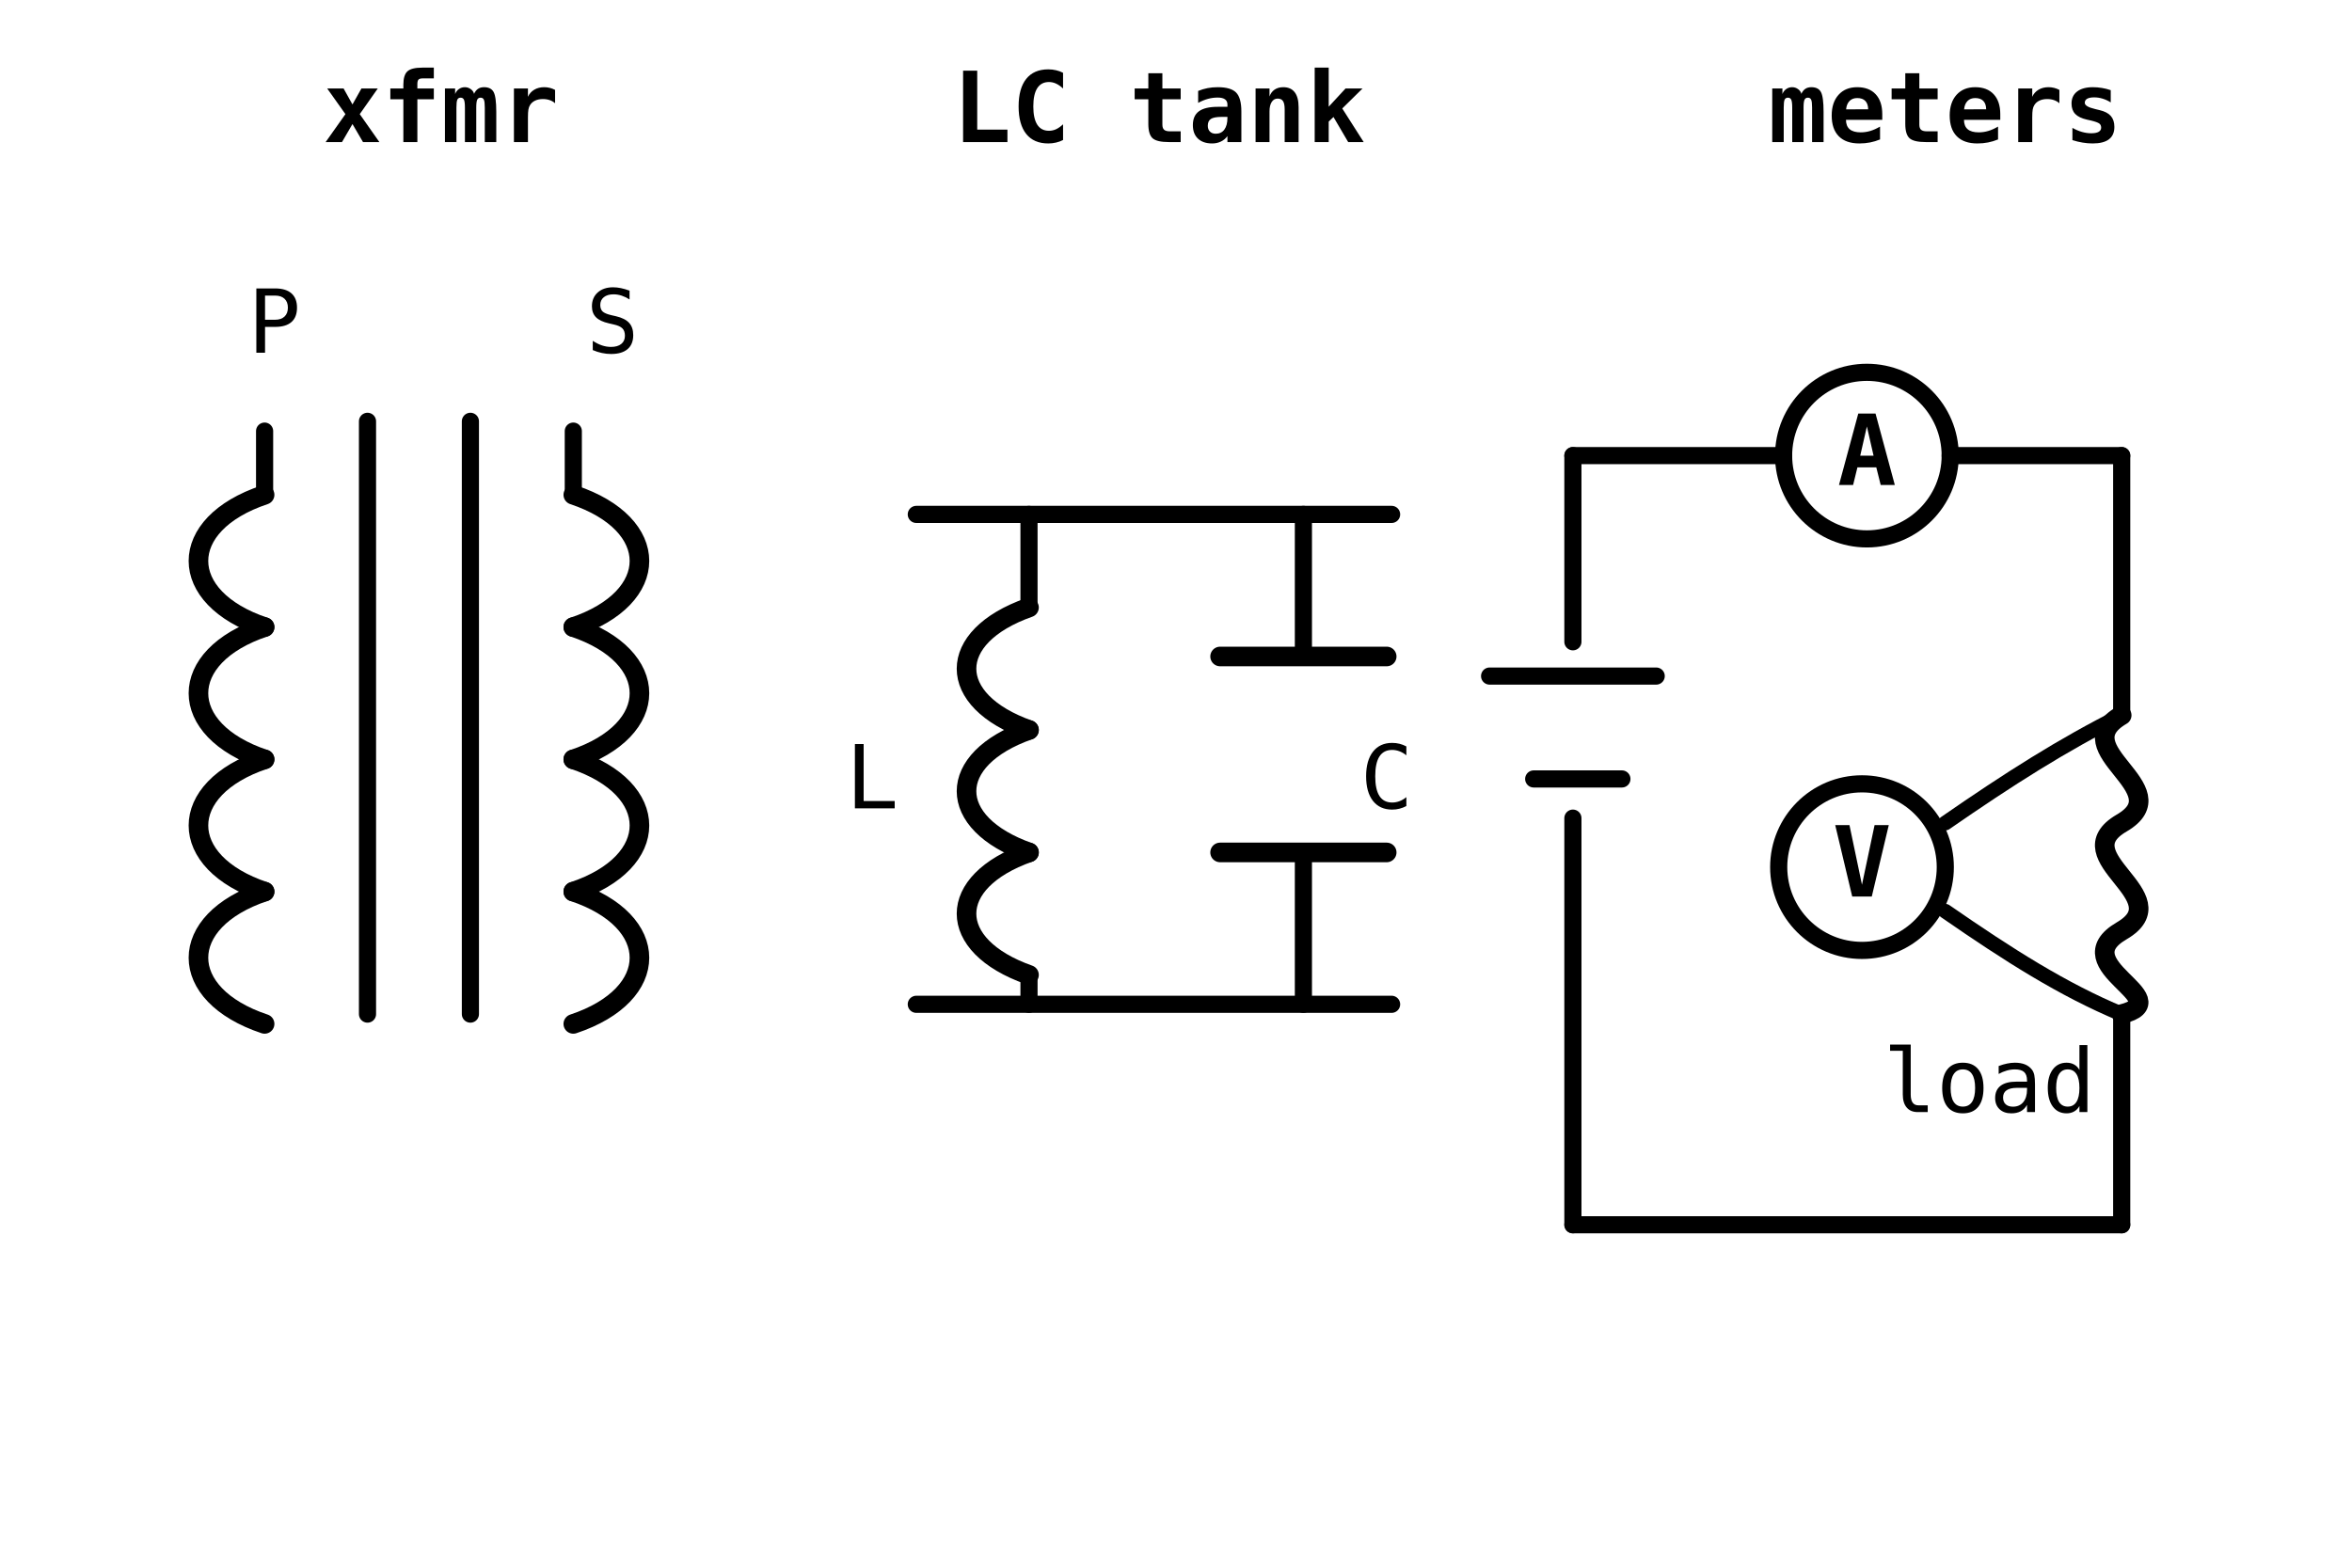
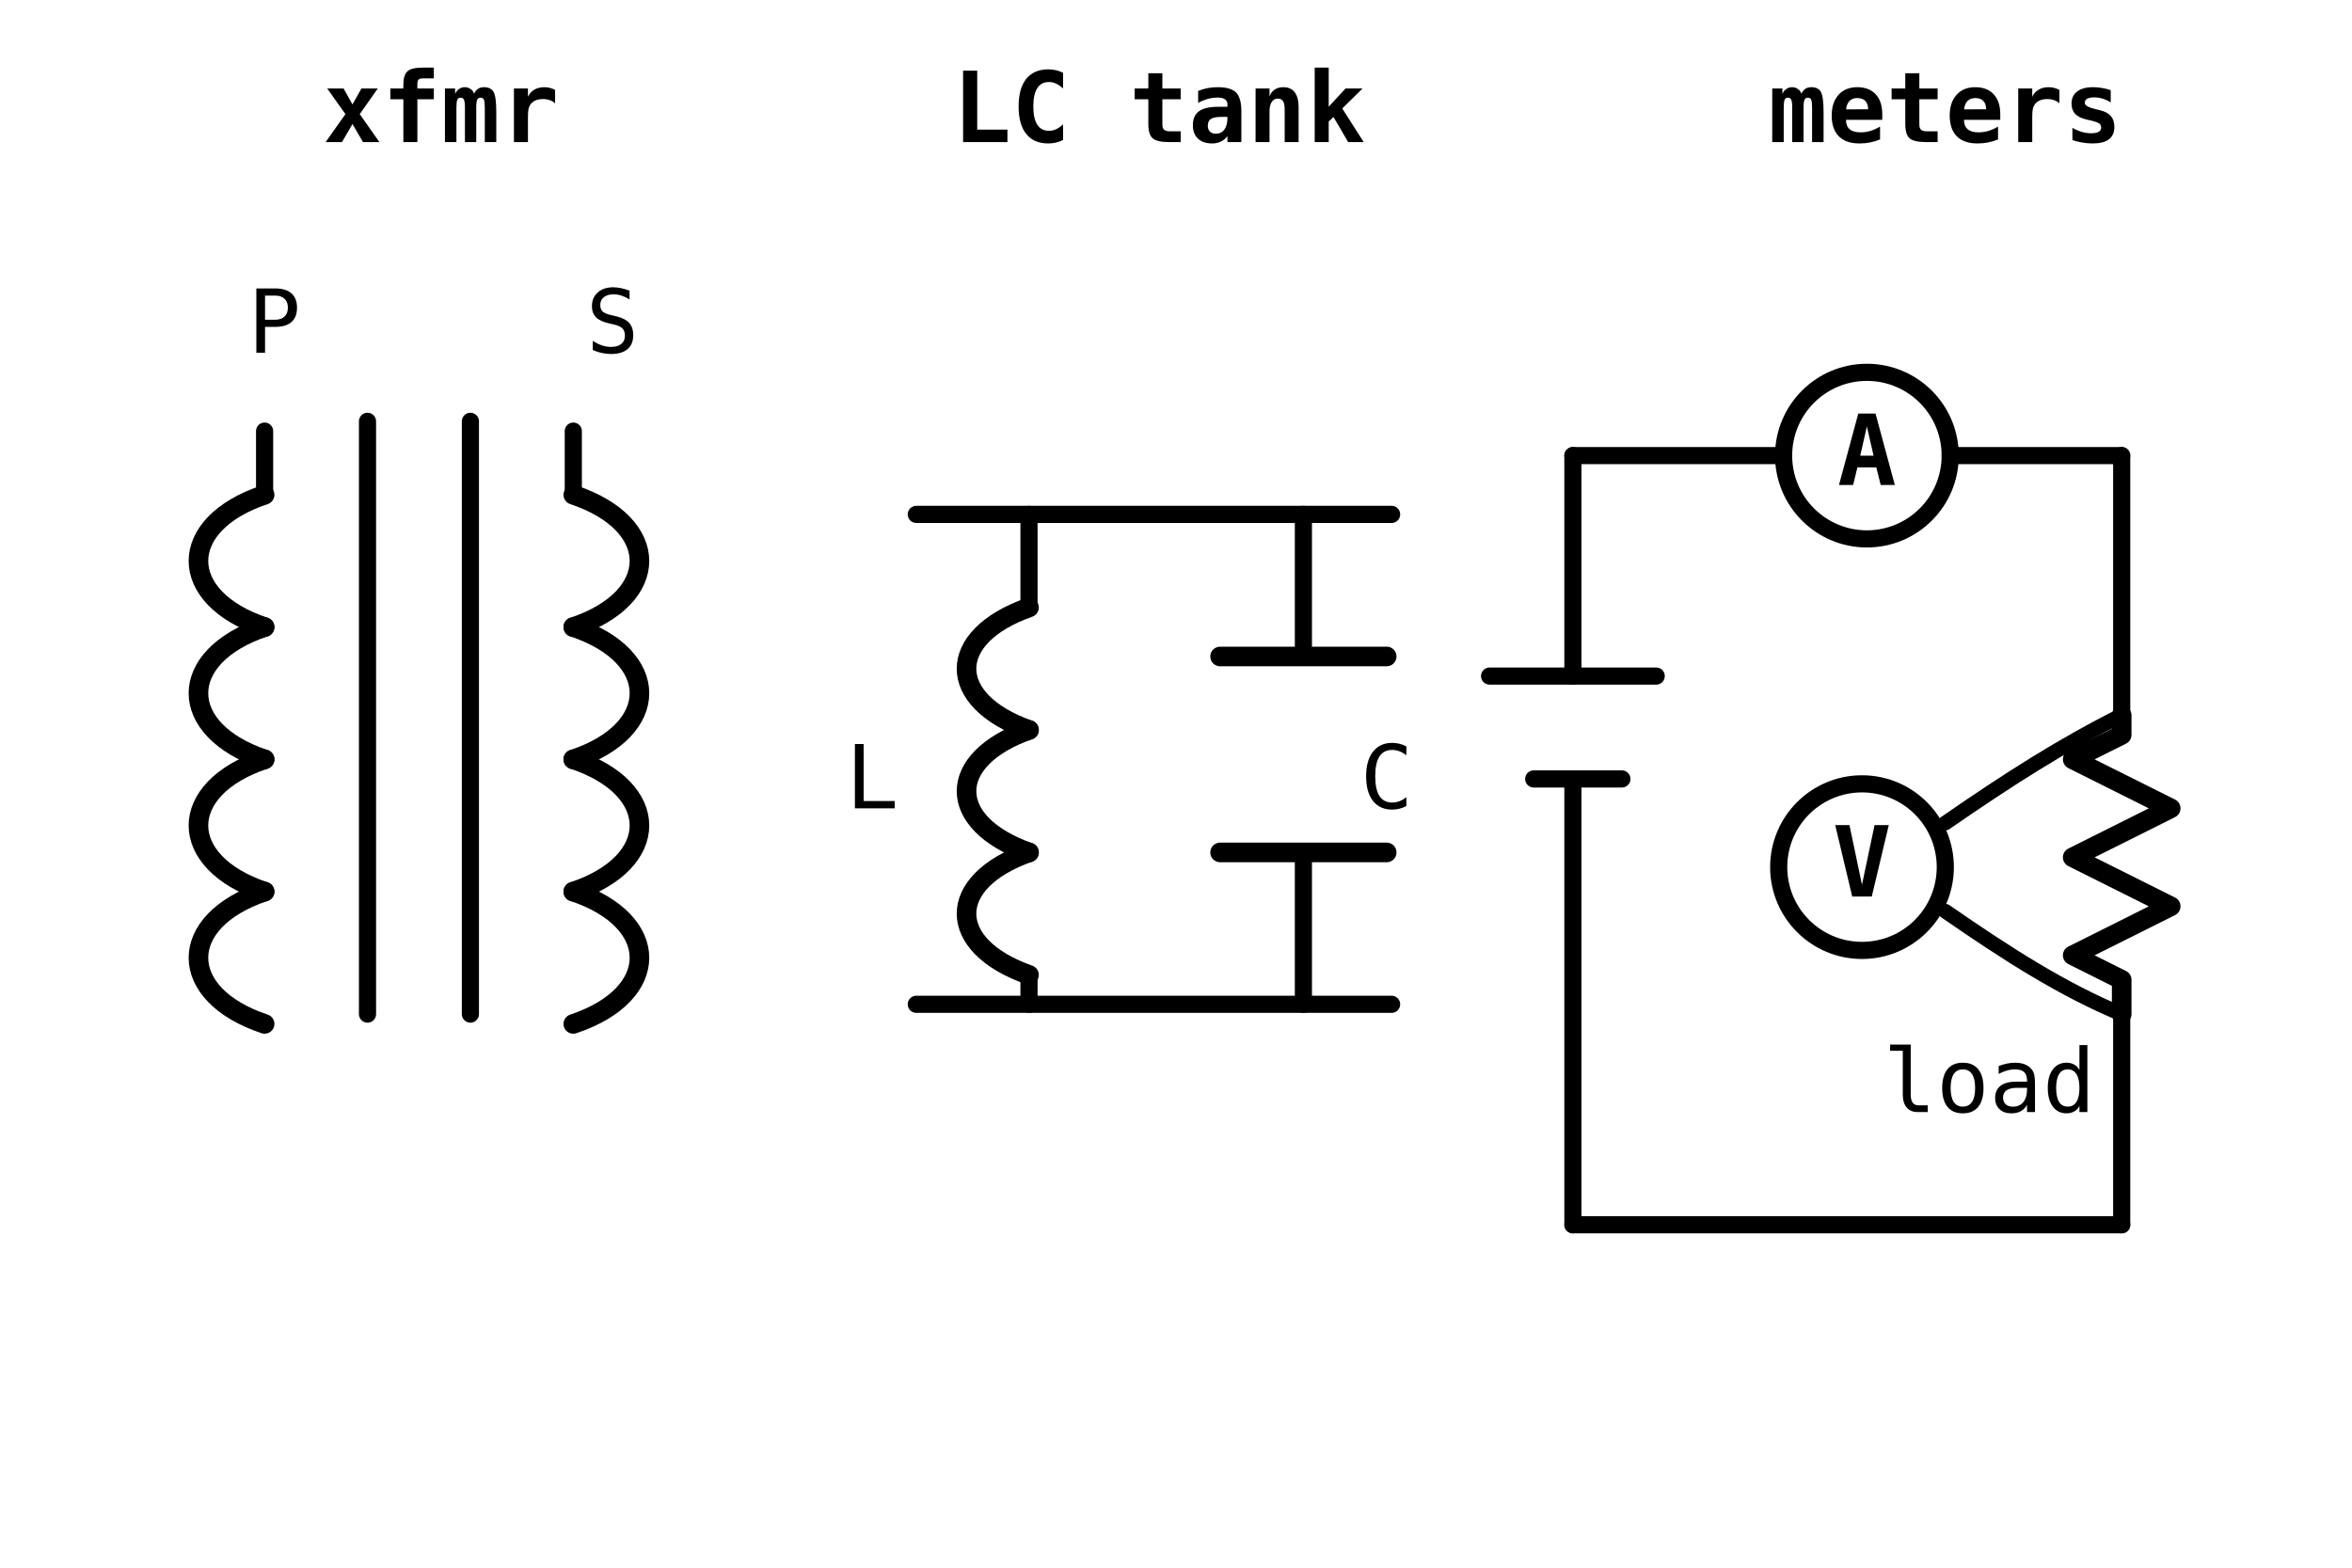
<svg xmlns="http://www.w3.org/2000/svg" id="transformer-resonance-meters" viewBox="0 0 960 640" role="img">
  <g fill="none" stroke="currentColor" stroke-linecap="round" stroke-linejoin="round">
    <path d="M150 172 C150 248 150 334 150 414" stroke-width="7" />
    <path d="M192 172 C192 248 192 334 192 414" stroke-width="7" />
    <path d="M108 176 C108 188 108 194 108 202" stroke-width="7" />
    <path d="M108 202 C72 214 72 244 108 256" stroke-width="8" />
    <path d="M108 256 C72 268 72 298 108 310" stroke-width="8" />
    <path d="M108 310 C72 322 72 352 108 364" stroke-width="8" />
    <path d="M108 364 C72 376 72 406 108 418" stroke-width="8" />
    <path d="M234 176 C234 188 234 194 234 202" stroke-width="7" />
    <path d="M234 202 C270 214 270 244 234 256" stroke-width="8" />
    <path d="M234 256 C270 268 270 298 234 310" stroke-width="8" />
    <path d="M234 310 C270 322 270 352 234 364" stroke-width="8" />
    <path d="M234 364 C270 376 270 406 234 418" stroke-width="8" />
    <path d="M374 210 C424 210 514 210 568 210" stroke-width="7" />
    <path d="M374 410 C424 410 514 410 568 410" stroke-width="7" />
    <path d="M420 210 C420 226 420 236 420 248" stroke-width="7" />
    <path d="M420 248 C386 260 386 286 420 298" stroke-width="8" />
    <path d="M420 298 C386 310 386 336 420 348" stroke-width="8" />
    <path d="M420 348 C386 360 386 386 420 398" stroke-width="8" />
    <path d="M420 398 C420 404 420 406 420 410" stroke-width="7" />
    <path d="M532 210 C532 236 532 248 532 268" stroke-width="7" />
    <path d="M498 268 C520 268 544 268 566 268" stroke-width="8" />
    <path d="M498 348 C520 348 544 348 566 348" stroke-width="8" />
    <path d="M532 348 C532 374 532 390 532 410" stroke-width="7" />
    <path d="M642 186 C672 186 704 186 728 186" stroke-width="7" />
    <circle cx="762" cy="186" r="34" stroke-width="7" />
    <path d="M796 186 C820 186 842 186 866 186" stroke-width="7" />
    <path d="M866 186 C866 226 866 258 866 292" stroke-width="7" />
    <path d="M866 414 C866 446 866 472 866 500" stroke-width="7" />
    <path d="M866 500 C792 500 716 500 642 500" stroke-width="7" />
-     <path d="M642 186 C642 214 642 238 642 262" stroke-width="7" />
+     <path d="M642 186 C642 226 642 252 642 276" stroke-width="7" />
    <path d="M608 276 C630 276 654 276 676 276" stroke-width="7" />
    <path d="M626 318 C638 318 650 318 662 318" stroke-width="7" />
-     <path d="M642 334 C642 392 642 446 642 500" stroke-width="7" />
-     <path d="M866 292 C842 306 890 322 866 336 C842 350 890 366 866 380 C842 394 890 408 866 414" stroke-width="8" />
+     <path d="M642 318 C642 386 642 446 642 500" stroke-width="7" />
+     <path d="M866 292 L866 300 L846 310 L886 330 L846 350 L886 370 L846 390 L866 400 L866 414" stroke-width="8" />
    <circle cx="760" cy="354" r="34" stroke-width="7" />
    <path d="M794 336 C820 318 842 304 866 292" stroke-width="6" />
    <path d="M794 372 C820 390 842 404 866 414" stroke-width="6" />
  </g>
  <g fill="currentColor" font-family="ui-monospace, SFMono-Regular, Menlo, Consolas, monospace" text-anchor="middle">
    <text x="180" y="58" font-size="40" font-weight="700">xfmr</text>
    <text x="112" y="144" font-size="36">P</text>
    <text x="250" y="144" font-size="36">S</text>
    <text x="473" y="58" font-size="40" font-weight="700">LC tank</text>
    <text x="356" y="330" font-size="36">L</text>
    <text x="566" y="330" font-size="36">C</text>
    <text x="794" y="58" font-size="40" font-weight="700">meters</text>
    <text x="762" y="198" font-size="40" font-weight="700">A</text>
    <text x="760" y="366" font-size="40" font-weight="700">V</text>
    <text x="812" y="454" font-size="36">load</text>
  </g>
</svg>
